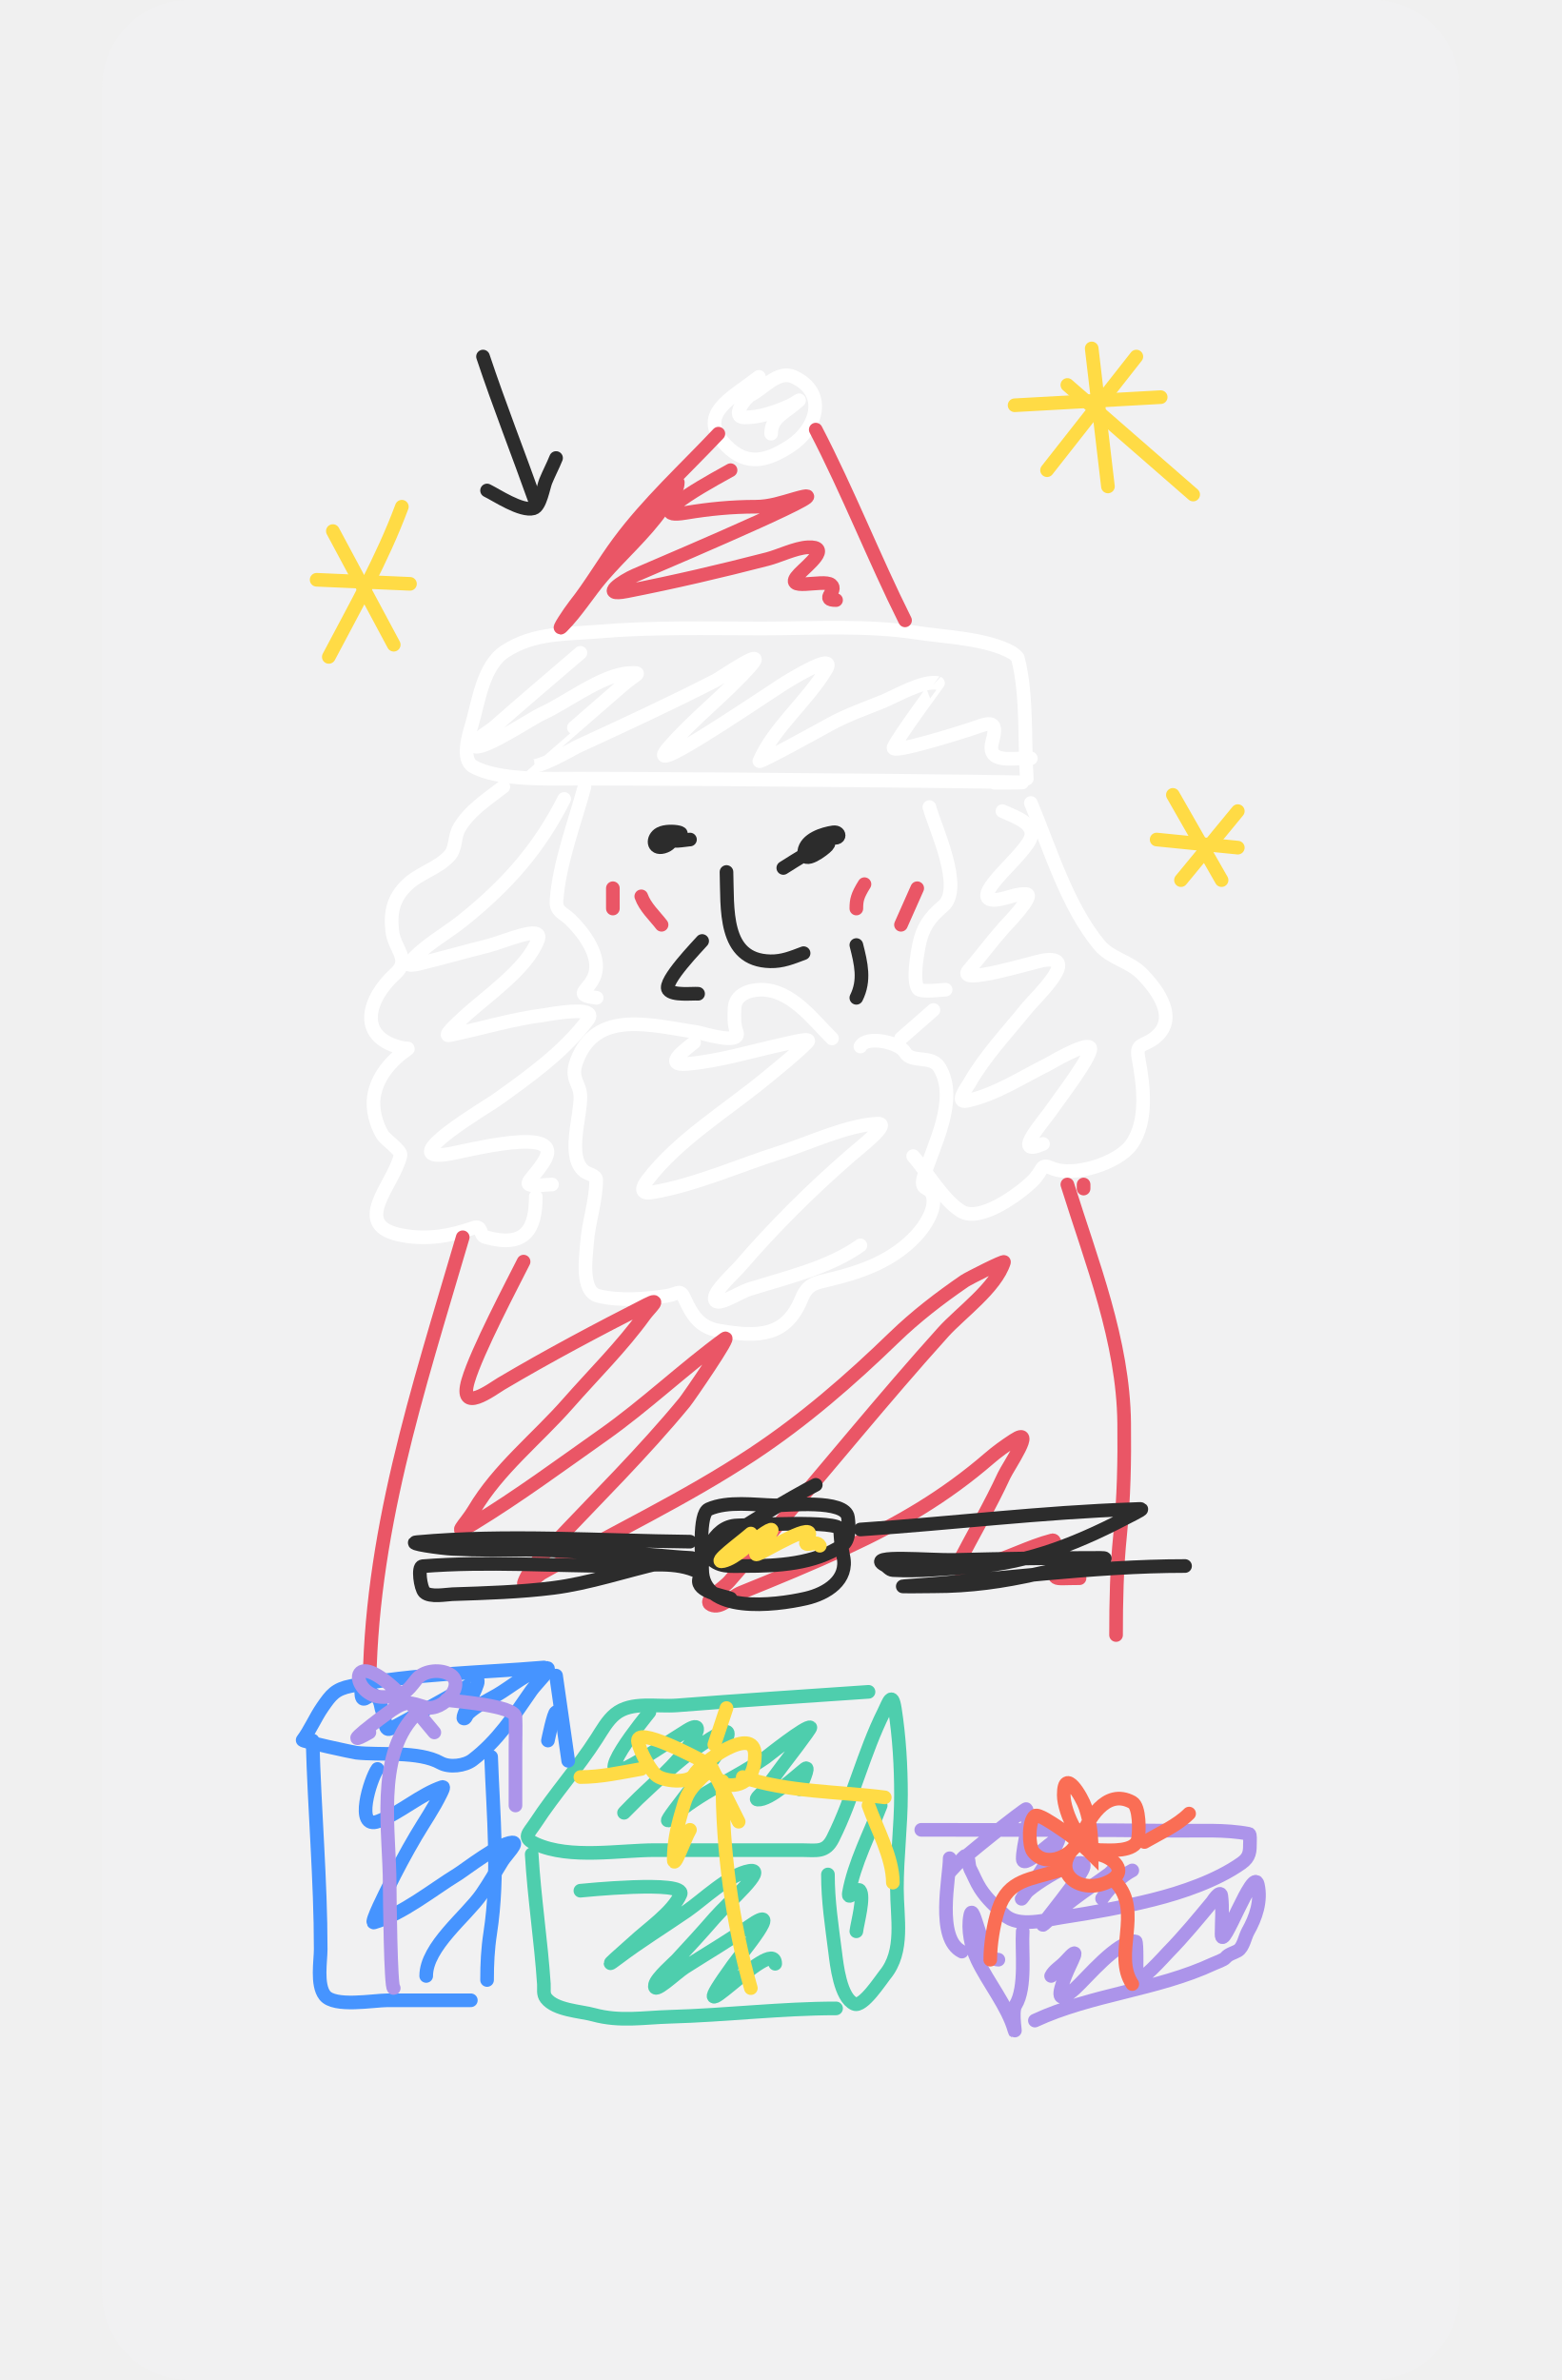
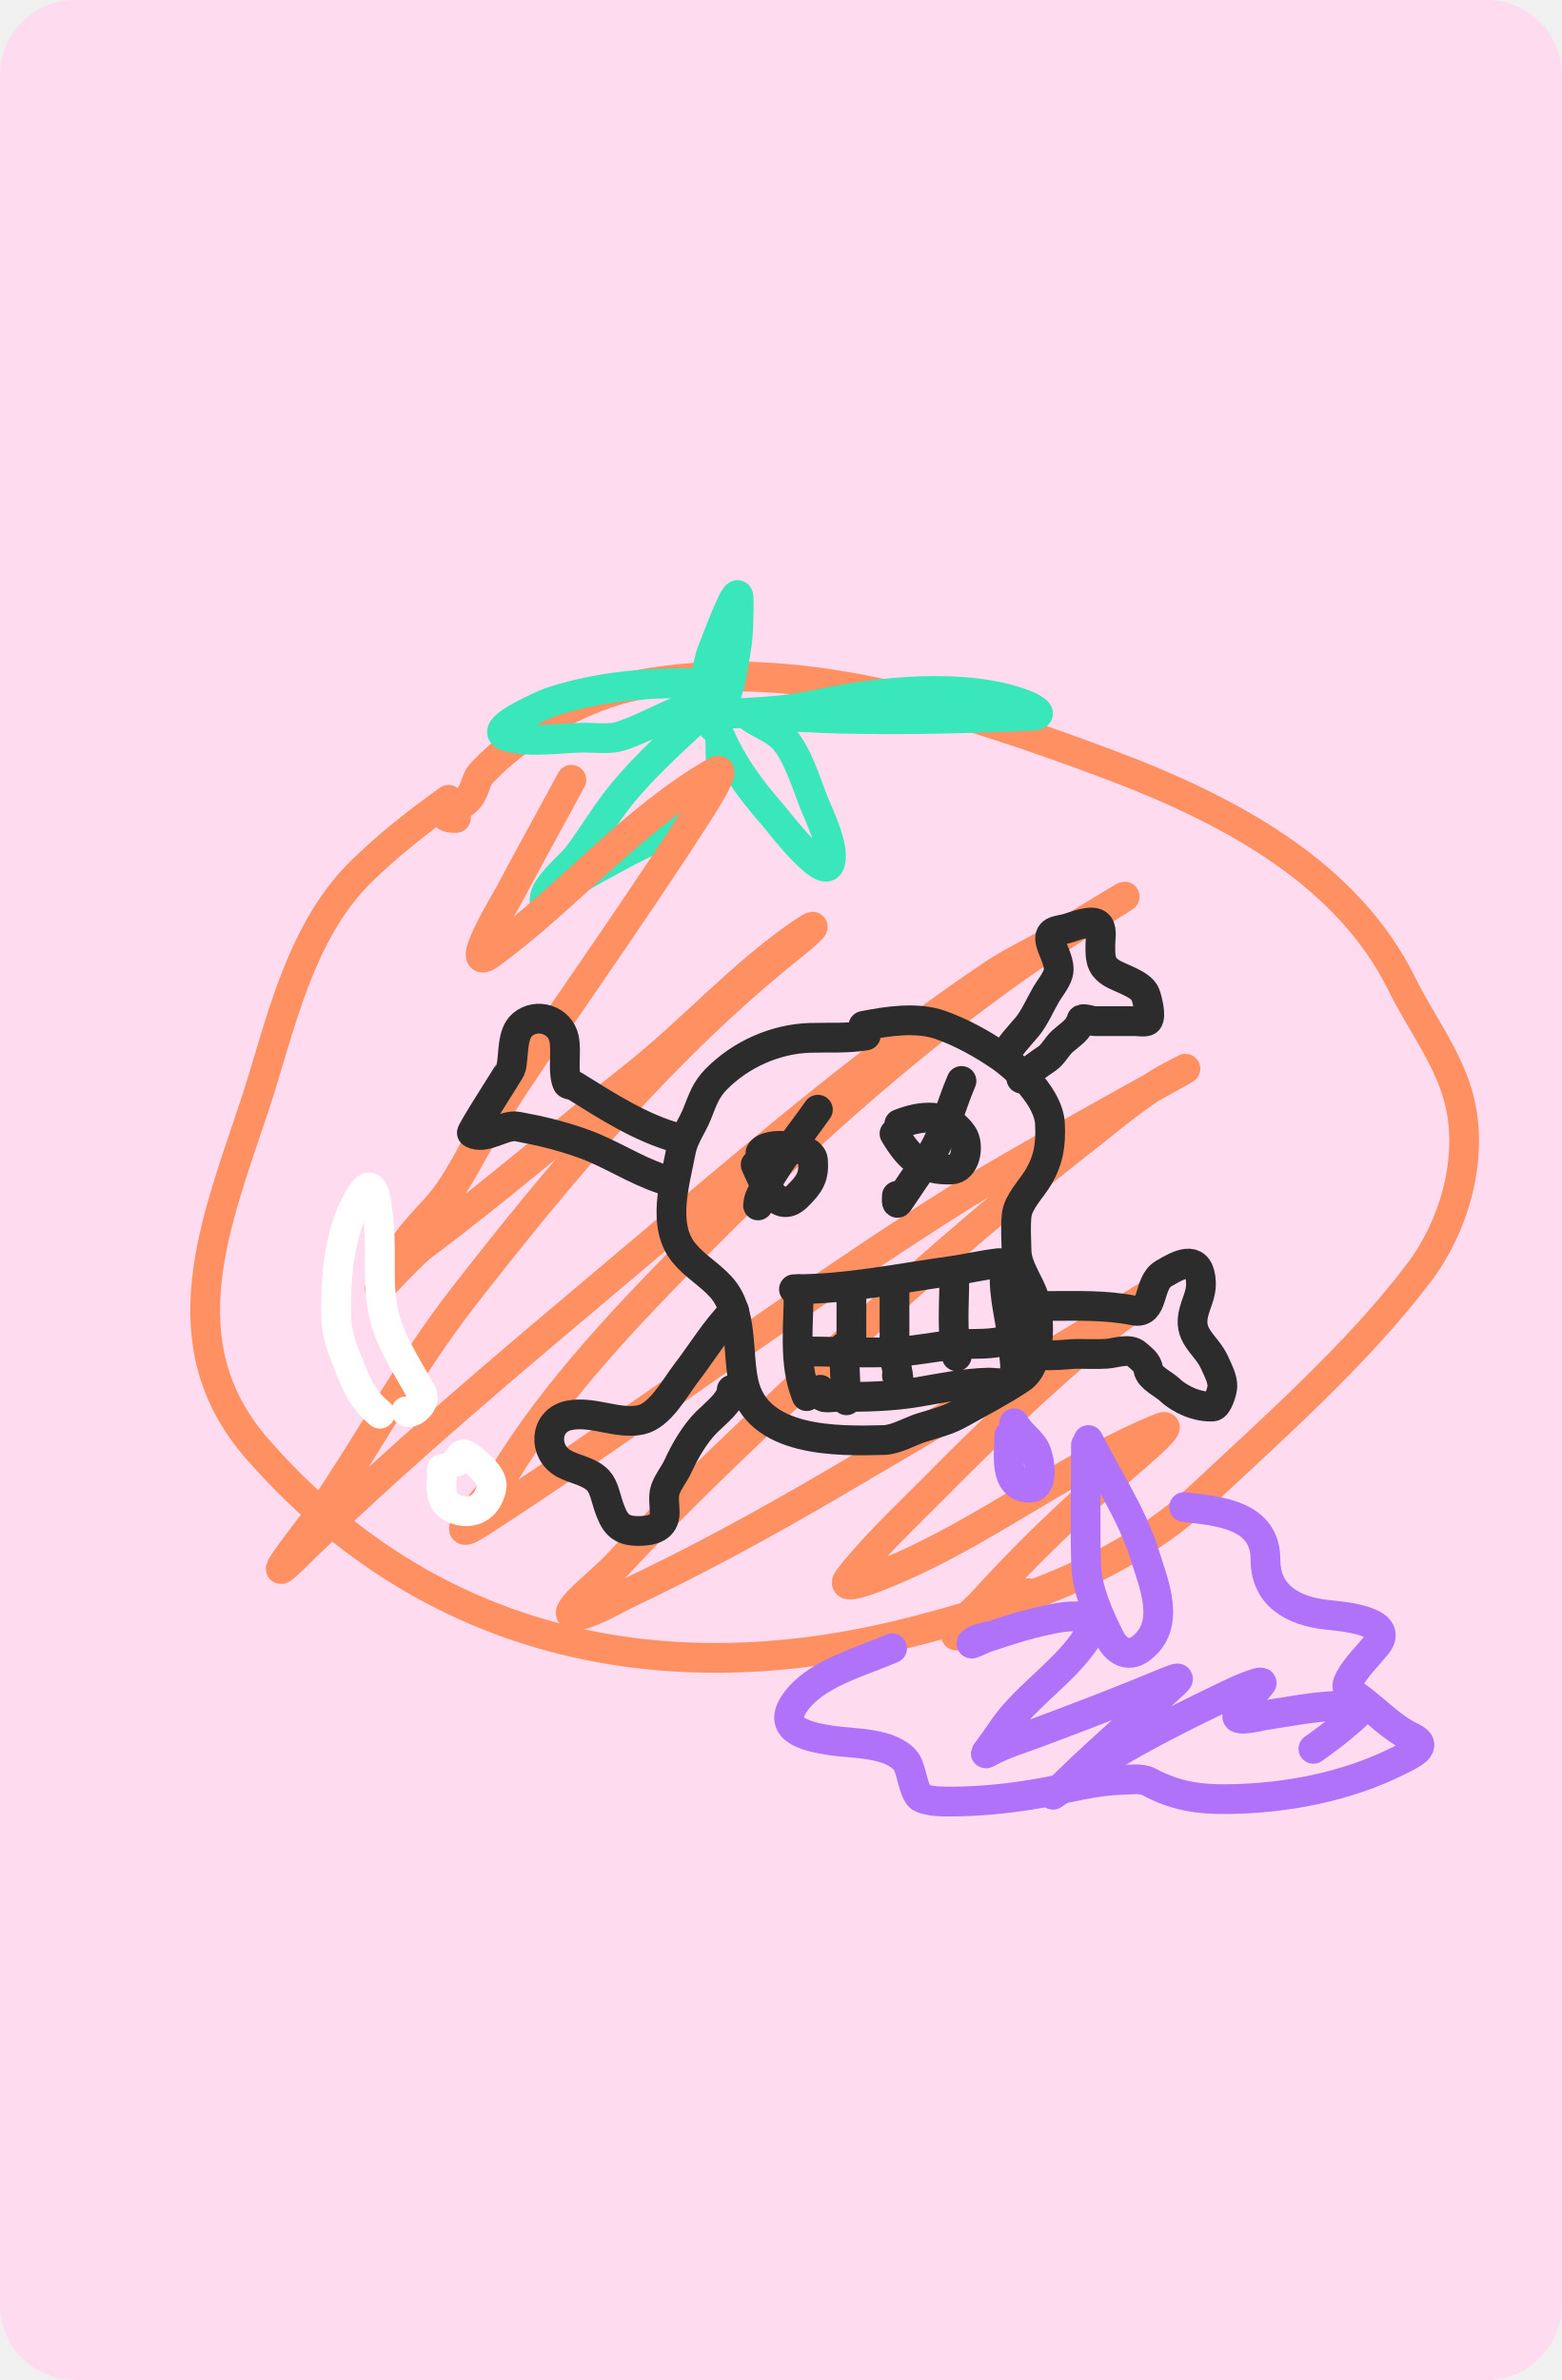
- <svg xmlns="http://www.w3.org/2000/svg" width="105" height="160" viewBox="0 0 243 426" fill="none">
-   <rect width="243" height="426" rx="15.6" fill="#F1F1F2" />
-   <path d="M165.532 139.372C165.071 132.66 165.658 124.352 163.918 117.74C163.872 117.566 163.118 116.948 162.949 116.852C158.422 114.265 150.94 114.033 145.918 113.26C136.793 111.856 127.353 112.493 118.151 112.493C108.316 112.493 98.49 112.224 88.689 113.058C82.791 113.56 77.427 113.217 72.223 116.529C68.167 119.11 67.414 125.567 66.169 129.767C65.612 131.648 64.289 135.98 66.412 137.193C70.896 139.755 80.304 139.372 85.138 139.372C110 139.372 184.582 140.099 159.72 140.099" stroke="white" stroke-width="2.443" stroke-linecap="round" />
-   <path d="M85.621 116.852C82.132 119.84 74.185 126.607 70.366 130.008C69.101 131.135 65.161 133.273 66.814 133.641C68.734 134.067 77.101 128.463 78.801 127.708C83.034 125.826 89.507 120.738 94.339 120.484C97.097 120.339 95.517 120.575 92.805 122.986C92.111 123.603 76.638 137.015 76.662 137.031C77.826 137.807 84.516 133.889 85.056 133.641C93.389 129.809 101.711 125.955 109.877 121.775C110.795 121.306 119.815 115.061 115.89 119.435C111.343 124.501 105.851 128.668 101.402 133.802C96.338 139.645 115.226 126.806 121.702 122.582C122.565 122.019 131.691 116.342 129.612 119.838C126.3 125.409 120.178 130.322 117.666 136.224C117.444 136.745 128.726 130.512 130.298 129.645C133.298 127.992 136.577 126.854 139.742 125.569C142.108 124.609 146.901 121.731 149.63 122.26C149.645 122.263 142.373 132.067 141.679 133.802C141.191 135.023 153.258 131.231 155.038 130.654C158.446 129.55 160.611 128.235 159.356 132.753C158.203 136.903 163.286 135.583 166.258 135.739" stroke="white" stroke-width="2.443" stroke-linecap="round" />
-   <path d="M117.586 67.453C112.435 71.423 106.249 74.277 111.814 79.843C115.465 83.493 119.073 82.53 123.236 79.803C128.056 76.645 129.877 70.231 123.801 67.453C121.021 66.182 118.446 69.525 116.133 70.682C115.116 71.19 112.502 74.718 115.003 74.718C117.74 74.718 120.431 73.775 122.913 72.7C124.158 72.16 125.933 70.716 123.72 72.538C121.91 74.028 119.765 74.966 119.765 77.623" stroke="white" stroke-width="2.443" stroke-linecap="round" />
-   <path d="M130.661 185.865C127.22 182.465 123.379 177.147 117.949 177.147C115.95 177.147 113.356 177.978 113.227 180.376C113.151 181.766 113.083 183.377 113.59 184.695C114.548 187.186 107.152 184.849 106.648 184.775C98.438 183.58 88.506 180.53 84.976 189.86C83.724 193.167 85.537 193.754 85.621 196.197C85.746 199.797 83.057 207.084 86.348 209.676C86.903 210.114 88.446 210.352 88.446 211.17C88.446 214.965 87.046 218.824 86.792 222.632C86.648 224.792 85.634 231.16 88.81 231.954C92.563 232.893 97.251 232.543 101.038 231.954C103.177 231.622 103.424 230.59 104.267 232.439C105.645 235.459 106.976 237.575 110.401 238.17C117.634 239.424 122.473 239.183 125.213 232.439C126.321 229.711 127.783 229.624 130.5 228.968C136.289 227.569 141.712 225.547 145.836 221.058C147.276 219.49 149.418 216.309 148.661 213.954C148.084 212.158 146.268 213.315 147.128 210.484C148.806 204.959 153.384 196.777 149.872 191.031C148.493 188.774 144.869 190.346 143.738 188.367C142.691 186.535 136.765 185.281 135.747 187.318" stroke="white" stroke-width="2.443" stroke-linecap="round" />
-   <path d="M105.962 186.591C104.9 187.532 99.969 190.863 104.832 190.425C110.693 189.899 116.533 188.077 122.267 186.834C123.572 186.551 127.207 185.607 126.263 186.551C123.997 188.816 121.417 190.85 118.958 192.887C112.022 198.632 103.059 204.034 97.568 211.291C96.619 212.544 96.272 213.774 98.375 213.43C106.118 212.163 114.012 208.59 121.46 206.246C126.548 204.645 133.322 201.392 138.814 201.12C141.331 200.996 135.832 205.238 133.931 206.892C126.775 213.117 120.22 219.649 114.034 226.829C113.341 227.633 109.772 230.88 109.675 232.277C109.528 234.406 113.854 231.382 115.89 230.744C122.51 228.667 130.115 226.936 135.747 222.914" stroke="white" stroke-width="2.443" stroke-linecap="round" />
-   <path d="M101.604 149.542C106.239 149.392 101.644 148.263 99.868 149.219C98.428 149.994 98.569 152.079 100.474 151.56C102.579 150.985 102.418 148.661 101.684 149.945C101.079 151.006 104.649 150.268 105.236 150.268" stroke="#2C2C2C" stroke-width="2.443" stroke-linecap="round" />
-   <path d="M129.935 149.542C132.281 150.813 132.304 148.777 130.903 148.977C129.084 149.237 125.973 150.204 125.697 152.408C125.377 154.973 129.281 151.973 129.773 151.399C131.633 149.229 123.205 154.543 121.944 155.354" stroke="#2C2C2C" stroke-width="2.443" stroke-linecap="round" />
-   <path d="M111.773 156.081C111.993 162.55 111.115 171.87 119.603 172.063C121.812 172.113 123.517 171.382 125.576 170.61" stroke="#2C2C2C" stroke-width="2.443" stroke-linecap="round" />
-   <path d="M71.819 140.825C69.026 142.99 65.721 145.095 63.909 148.251C63.007 149.821 63.418 151.805 62.173 153.174C60.075 155.482 56.769 156.249 54.546 158.421C52.152 160.759 51.568 163.204 51.922 166.533C52.295 170.037 55.382 171.671 52.447 174.322C47.67 178.637 45.468 185.456 53.335 187.479C54.543 187.79 55.048 187.523 54.586 187.842C51.714 189.83 49.18 192.764 48.653 196.318C48.319 198.576 49.039 201.195 50.187 203.138C50.674 203.963 53.593 205.93 53.416 206.771C52.303 212.053 44.059 219.392 53.819 221.138C58.269 221.934 62.351 221.229 66.532 219.766C68.098 219.218 67.49 221.106 68.59 221.421C75.776 223.474 77.631 220.008 77.631 214.197" stroke="white" stroke-width="2.443" stroke-linecap="round" />
-   <path d="M86.348 140.825C84.61 147.254 81.847 154.426 81.344 161.166C81.194 163.168 82.529 163.375 83.765 164.556C85.952 166.644 88.945 170.531 88.366 173.838C87.76 177.301 83.676 177.994 88.527 178.601" stroke="white" stroke-width="2.443" stroke-linecap="round" />
-   <path d="M148.096 144.457C149.032 147.979 154.34 159.03 150.518 162.214C148.165 164.175 146.841 166.078 146.24 169.156C145.928 170.755 145.05 175.5 146.079 176.986C146.556 177.675 150.431 177.147 151.002 177.147" stroke="white" stroke-width="2.443" stroke-linecap="round" />
-   <path d="M166.258 143.73C169.704 151.89 172.741 162.205 178.567 169.197C180.546 171.571 183.927 172.04 186.155 174.322C189.074 177.312 192.749 182.392 188.415 185.784C186.47 187.306 185.022 186.662 185.509 189.295C186.41 194.16 187.293 200.606 184.258 204.874C181.898 208.193 173.901 210.761 170.052 209.111C167.761 208.129 168.744 209.34 166.339 211.614C164.135 213.696 157.152 218.923 153.747 216.779C150.476 214.72 147.709 209.81 145.191 206.932" stroke="white" stroke-width="2.443" stroke-linecap="round" />
-   <path d="M148.823 180.78L143.011 185.865" stroke="white" stroke-width="2.443" stroke-linecap="round" />
-   <path d="M82.716 143.004C78.157 152.012 72.48 158.379 64.555 164.758C61.608 167.129 57.299 169.445 54.949 172.466C54.618 172.891 56.04 172.673 56.564 172.547C60.724 171.543 64.84 170.348 68.994 169.318C71.942 168.588 79.094 165.342 78.034 168.188C76.076 173.446 68.644 178.404 64.676 182.112C63.688 183.034 60.85 185.573 62.173 185.3C67.909 184.119 73.393 182.396 79.245 181.668C79.57 181.627 88.972 179.8 86.994 182.475C82.723 188.248 76.25 192.855 70.487 196.964C69.108 197.947 52.199 207.96 61.73 206.609C64.674 206.192 83.487 201.039 79.043 207.982C76.454 212.027 73.878 212.493 80.537 212.017" stroke="white" stroke-width="2.443" stroke-linecap="round" />
-   <path d="M161.173 145.183C163.593 146.329 168.052 147.617 165.693 150.995C163.907 153.55 161.426 155.628 159.518 158.098C158.284 159.694 157.511 161.447 160.446 161.004C162.063 160.76 163.797 159.911 165.451 160.035C167.143 160.162 161.686 165.754 161.495 165.968C159.271 168.464 157.298 171.148 155.119 173.676C152.671 176.515 166.856 172.156 168.437 171.9C175.47 170.763 167.015 178.637 165.612 180.376C162.022 184.825 158.04 188.981 155.199 193.977C154.838 194.613 152.639 197.493 154.796 197.044C159.893 195.982 164.803 192.731 169.406 190.465C169.604 190.368 175.937 186.585 176.832 187.479C177.72 188.367 170.995 197.109 170.415 198.012C168.886 200.391 162.436 207.324 168.437 204.752" stroke="white" stroke-width="2.443" stroke-linecap="round" />
-   <path d="M107.415 168.43C106.931 169.029 100.329 175.754 101.361 177.147C102.163 178.229 105.613 177.791 106.689 177.874" stroke="#2C2C2C" stroke-width="2.443" stroke-linecap="round" />
-   <path d="M135.02 169.156C135.873 172.511 136.581 175.478 135.02 178.6" stroke="#2C2C2C" stroke-width="2.443" stroke-linecap="round" />
-   <path d="M110.32 77.623C104.348 83.958 97.679 90.049 92.482 97.076C89.751 100.768 87.468 104.776 84.612 108.376C83.693 109.535 81.266 113.216 82.311 112.17C84.985 109.496 87.102 106.007 89.576 103.13C92.969 99.185 97.15 95.528 100.15 91.264C101.175 89.808 103.056 88.149 103.056 86.341" stroke="#EA5666" stroke-width="2.443" stroke-linecap="round" />
-   <path d="M127.755 76.897C133.56 88.07 138.239 100.044 143.737 111.04" stroke="#EA5666" stroke-width="2.443" stroke-linecap="round" />
-   <path d="M112.5 84.161C111.804 84.591 95.182 93.344 104.509 91.789C108.668 91.096 112.761 90.699 116.98 90.699C119.522 90.699 121.682 89.944 124.123 89.246C134.318 86.334 105.174 98.792 95.428 102.968C93.217 103.916 88.802 106.84 93.935 105.834C102.397 104.175 110.771 102.221 119.119 100.062C121.183 99.529 124.099 98.086 126.303 97.964C130.726 97.718 126.221 101.214 124.769 102.726C121.516 106.114 129.148 103.557 130.5 104.663C131.816 105.74 128.405 107.408 131.388 107.408" stroke="#EA5666" stroke-width="2.443" stroke-linecap="round" />
-   <path d="M91.433 158.986V162.618" stroke="#EA5666" stroke-width="2.443" stroke-linecap="round" />
-   <path d="M96.518 160.439C97.215 162.39 98.916 163.919 100.15 165.524" stroke="#EA5666" stroke-width="2.443" stroke-linecap="round" />
-   <path d="M136.473 158.26C135.199 160.297 135.02 161.117 135.02 162.618" stroke="#EA5666" stroke-width="2.443" stroke-linecap="round" />
-   <path d="M145.917 158.986L143.011 165.524" stroke="#EA5666" stroke-width="2.443" stroke-linecap="round" />
-   <path d="M64.554 221.461C56.436 249.105 47.846 274.88 47.846 303.55" stroke="#EA5666" stroke-width="2.443" stroke-linecap="round" />
-   <path d="M175.701 212.017V212.744" stroke="#EA5666" stroke-width="2.443" stroke-linecap="round" />
-   <path d="M172.796 212.018C177.131 225.916 182.802 239.963 182.966 254.717C183.041 261.432 182.921 268.054 182.24 274.735C181.63 280.714 181.513 286.658 181.513 292.654" stroke="#EA5666" stroke-width="2.443" stroke-linecap="round" />
-   <path d="M75.45 225.82C73.528 229.664 67.081 241.837 65.522 247.129C63.696 253.329 69.877 248.605 71.415 247.694C79.907 242.662 88.694 238.011 97.486 233.528C100.397 232.044 98.005 234.148 97.082 235.425C93.06 240.994 87.972 246.006 83.441 251.165C77.837 257.548 70.918 262.939 66.572 270.295C65.058 272.856 62.142 275.371 66.491 272.716C74.471 267.846 82.063 262.241 89.697 256.856C97.297 251.494 103.993 245.072 111.45 239.622C112.962 238.518 104.948 250.176 104.266 251.004C96.881 259.971 88.575 268.142 80.616 276.591C78.785 278.535 76.643 280.516 75.612 283.048C74.816 285.001 78.13 281.909 78.679 281.595C91.255 274.409 104.34 268.304 116.455 260.286C125.708 254.162 133.856 247.068 141.8 239.38C145.688 235.618 149.937 232.353 154.392 229.291C155.059 228.832 161.568 225.54 161.454 225.901C160.004 230.494 153.658 235.018 150.598 238.412C139.935 250.236 129.941 262.656 119.522 274.694C119.491 274.729 112.822 282.396 112.298 283.008C111.137 284.362 107.405 286.507 109.029 287.246C110.787 288.045 112.606 285.79 114.396 285.066C120.701 282.519 126.99 279.93 133.163 277.075C142.694 272.668 150.937 267.83 158.831 261.012C160.208 259.823 161.671 258.777 163.19 257.784C167.348 255.065 162.216 262.473 161.454 264.12C158.99 269.447 156.052 274.464 153.342 279.658C152.001 282.23 156.399 280.431 157.54 280.142C161.868 279.045 165.877 276.797 170.131 275.703C170.93 275.498 170.631 279.058 170.616 279.577C170.514 283.136 169.683 282.483 174.975 282.483" stroke="#EA5666" stroke-width="2.443" stroke-linecap="round" />
-   <path d="M137.199 302.824C128.755 303.402 112.124 304.506 102.975 305.245C99.237 305.547 94.738 304.445 91.836 306.819C90.462 307.944 89.509 309.667 88.567 311.138C85.2 316.399 81.035 321.023 77.63 326.232C76.296 328.272 75.11 328.914 77.67 330.066C83.787 332.818 92.64 331.156 99.02 331.156C107.737 331.156 116.455 331.156 125.172 331.156C127.919 331.156 129.506 331.69 130.823 329.057C134.473 321.757 136.353 313.637 139.944 306.456C140.807 304.729 141.402 302.566 141.921 305.891C142.704 310.899 143.011 316.168 143.011 321.227C143.011 326.853 142.284 332.385 142.284 338.017C142.284 343.268 143.64 349.258 140.105 353.514C139.432 354.324 136.197 359.365 134.657 358.68C132.129 357.557 131.508 351.621 131.226 349.398C130.62 344.618 129.935 340.311 129.935 335.514" stroke="#4ECEAD" stroke-width="2.443" stroke-linecap="round" />
-   <path d="M76.904 331.882C77.352 339.655 78.566 347.363 79.083 355.129C79.142 356.015 78.897 356.913 79.487 357.671C81.155 359.816 85.6 359.977 87.962 360.617C92.737 361.912 96.852 361.116 101.724 360.981C111.687 360.704 121.638 359.487 131.388 359.487" stroke="#4ECEAD" stroke-width="2.443" stroke-linecap="round" />
-   <path d="M97.971 306.456C97.768 306.741 86.168 320.751 94.984 315.819C98.335 313.945 101.476 311.684 104.751 309.684C107.194 308.194 106.728 309.818 105.639 311.541C102.838 315.972 98.373 319.402 94.742 323.124C91.372 326.578 95.532 322.35 95.912 321.994C99.413 318.722 102.912 315.339 106.85 312.59C109.048 311.056 114.577 307.205 110.643 313.155C107.918 317.278 98.431 328.587 102.087 325.263C106.752 321.023 113.613 318.164 118.796 314.568C118.854 314.528 126.136 308.712 126.787 309.2C126.967 309.335 121.934 315.856 121.782 316.061C119.167 319.597 120.762 317.448 118.392 320.581C118.019 321.075 116.725 322.067 117.343 322.115C119.559 322.285 124.157 317.901 125.859 316.586C126.813 315.848 125.141 319.53 124.85 320.258" stroke="#4ECEAD" stroke-width="2.443" stroke-linecap="round" />
-   <path d="M85.621 338.42C85.671 338.417 104.655 336.466 103.54 339.066C102.2 342.194 97.582 345.34 95.146 347.622C94.186 348.521 88.416 353.463 92.401 350.447C96.335 347.47 100.608 344.85 104.67 342.052C107.533 340.081 112.273 335.471 115.89 334.869C119.324 334.296 111.958 340.634 109.675 343.263C107.262 346.041 105.37 348.094 102.895 350.77C102.319 351.392 99.257 354.001 98.98 355.25C98.527 357.286 102.629 353.223 104.388 352.102C108.201 349.67 112.102 347.392 115.809 344.797C122.55 340.079 114.284 349.875 112.944 351.738C101.944 367.031 120.491 345.903 120.491 351.496" stroke="#4ECEAD" stroke-width="2.443" stroke-linecap="round" />
-   <path d="M139.379 323.165C137.502 328.029 134.604 333.593 133.688 338.824C133.408 340.427 135.209 337.854 135.625 338.339C136.551 339.419 135.175 344.293 135.02 345.685" stroke="#4ECEAD" stroke-width="2.443" stroke-linecap="round" />
-   <path d="M163.352 72.538L189.504 71.085" stroke="#FFDB45" stroke-width="2.443" stroke-linecap="round" />
-   <path d="M177.154 62.368L180.06 87.067" stroke="#FFDB45" stroke-width="2.443" stroke-linecap="round" />
-   <path d="M185.145 63.821L169.163 84.161" stroke="#FFDB45" stroke-width="2.443" stroke-linecap="round" />
-   <path d="M172.796 68.906L195.316 88.52" stroke="#FFDB45" stroke-width="2.443" stroke-linecap="round" />
-   <path d="M38.402 103.775L55.11 104.502" stroke="#FFDB45" stroke-width="2.443" stroke-linecap="round" />
-   <path d="M53.657 90.699C50.101 100.227 45.295 108.606 40.581 117.578" stroke="#FFDB45" stroke-width="2.443" stroke-linecap="round" />
-   <path d="M41.307 95.058L52.204 115.399" stroke="#FFDB45" stroke-width="2.443" stroke-linecap="round" />
-   <path d="M188.778 150.268L203.307 151.721" stroke="#FFDB45" stroke-width="2.443" stroke-linecap="round" />
-   <path d="M203.307 145.183L193.136 157.533" stroke="#FFDB45" stroke-width="2.443" stroke-linecap="round" />
-   <path d="M191.684 142.278L200.401 157.533" stroke="#FFDB45" stroke-width="2.443" stroke-linecap="round" />
-   <path d="M107.415 315.173C107.092 315.018 95.148 308.555 95.953 311.864C96.37 313.578 97.827 316.402 99.101 317.676C100.273 318.848 105.028 319.31 105.962 317.676C107.207 315.496 116.859 308.553 116.859 314.124C116.859 316.811 115.915 319.532 112.5 319.532C109.379 319.532 109.964 315.53 107.253 318.241C104.58 320.914 104.538 321.621 103.621 324.779C102.855 327.417 102.33 330.05 102.33 332.81C102.33 334.821 104.222 329.26 105.235 327.523" stroke="#FFDB45" stroke-width="2.443" stroke-linecap="round" />
-   <path d="M108.868 315.9C110.523 319.244 112.333 322.831 113.953 326.07" stroke="#FFDB45" stroke-width="2.443" stroke-linecap="round" />
-   <path d="M111.774 305.729L109.595 312.268" stroke="#FFDB45" stroke-width="2.443" stroke-linecap="round" />
-   <path d="M111.047 318.806C111.047 331.061 112.764 344.068 116.132 355.855" stroke="#FFDB45" stroke-width="2.443" stroke-linecap="round" />
-   <path d="M114.68 318.08C122.528 320.771 131.993 320.669 140.106 321.712" stroke="#FFDB45" stroke-width="2.443" stroke-linecap="round" />
-   <path d="M137.2 323.165C138.634 327.216 141.558 332.453 141.558 336.967" stroke="#FFDB45" stroke-width="2.443" stroke-linecap="round" />
-   <path d="M96.518 316.627C92.922 317.259 89.29 318.08 85.622 318.08" stroke="#FFDB45" stroke-width="2.443" stroke-linecap="round" />
-   <path d="M79.084 298.465C67.778 299.412 55.764 299.556 44.577 301.774C41.709 302.343 40.976 303.369 39.451 305.568C38.166 307.422 37.229 309.688 35.9 311.46C35.744 311.668 44.984 313.663 45.505 313.72C49.781 314.193 56.667 313.374 60.559 315.537C62.176 316.435 64.932 316.079 66.33 315.012C70.772 311.622 73.689 307.174 76.823 302.622C77.736 301.297 80.998 298.31 79.406 298.546C76.692 298.948 73.017 302.058 70.689 303.389C68.974 304.369 66.987 305.325 65.523 306.698C65.231 306.972 65.074 307.765 64.716 307.586C64.226 307.341 67.386 301.779 67.258 300.886C67.221 300.621 53.383 308.679 51.559 309.442C50.385 309.933 50.793 307.547 50.389 306.819C49.632 305.456 50.188 304.407 48.734 303.389C47.976 302.858 46.696 305.087 46.434 303.51C46.236 302.325 46.838 301.045 47.12 299.918" stroke="#4694FF" stroke-width="2.443" stroke-linecap="round" />
-   <path d="M37.676 311.542C38.007 323.956 39.129 336.486 39.129 348.873C39.129 351 38.374 355.221 39.855 357.147C41.553 359.354 48.564 358.035 51.115 358.035C56.079 358.035 61.043 358.035 66.007 358.035" stroke="#4694FF" stroke-width="2.443" stroke-linecap="round" />
-   <path d="M69.639 314.447C70.011 324.994 71.086 335.553 69.478 346.008C69.037 348.873 68.913 351.518 68.913 354.402" stroke="#4694FF" stroke-width="2.443" stroke-linecap="round" />
-   <path d="M49.298 316.626C48.036 318.347 45.112 327.653 49.46 325.99C53.396 324.484 57.024 321.154 60.922 319.855C61.302 319.728 60.814 320.664 60.639 321.026C59.363 323.669 57.646 326.13 56.159 328.653C54.377 331.678 52.745 334.747 51.195 337.895C50.986 338.321 47.929 344.322 48.653 344.111C53.794 342.606 59.125 338.251 63.585 335.514C65.026 334.63 70.997 329.936 73.433 329.783C74.682 329.705 72.325 332.034 71.657 333.093C70.413 335.066 69.271 337.105 67.944 339.025C65.242 342.936 58.016 348.403 58.016 353.676" stroke="#4694FF" stroke-width="2.443" stroke-linecap="round" />
-   <path d="M81.263 299.918L83.442 315.173" stroke="#4694FF" stroke-width="2.443" stroke-linecap="round" />
-   <path d="M81.263 306.456C80.846 306.456 79.83 311.468 79.81 311.541" stroke="#4694FF" stroke-width="2.443" stroke-linecap="round" />
-   <path d="M146.643 327.523C157.763 327.541 179.901 327.535 192.006 327.685C196.449 327.74 200.962 327.407 205.325 328.25C205.572 328.298 205.486 329.527 205.486 329.703C205.486 331.365 205.493 332.41 203.952 333.497C199.519 336.622 193.356 338.729 188.132 340.035C182.796 341.369 177.344 342.363 171.908 343.183C169.092 343.607 164.041 345.08 161.576 342.779C159.944 341.255 158.455 339.97 157.217 338.057C156.499 336.947 156.012 335.676 155.401 334.505C155.019 333.772 155.284 332.043 154.473 332.205C154.27 332.246 150.518 336.502 152.374 334.304C153.515 332.953 165.358 323.557 165.45 323.81C166.333 326.237 164.805 330.15 164.805 332.73C164.805 335.094 172.019 327.346 171.141 329.541C169.722 333.09 162.887 342.407 165.006 339.227C166.332 337.239 177.669 330.639 175.459 334.788C173.687 338.115 166.252 346.648 169.002 344.07C171.072 342.129 173.231 340.407 175.54 338.743C177.075 337.637 178.696 336.562 180.222 335.434C180.642 335.123 181.513 334.023 181.513 334.546C181.513 336.448 178.001 341.27 179.092 339.712C180.338 337.931 182.532 335.731 184.419 334.788" stroke="#AC94EA" stroke-width="2.443" stroke-linecap="round" />
-   <path d="M151.728 332.609C151.728 336.068 149.23 346.978 153.908 349.317" stroke="#AC94EA" stroke-width="2.443" stroke-linecap="round" />
-   <path d="M164.804 345.685C164.572 349.199 165.482 355.722 163.513 358.922C162.736 360.184 163.718 364.786 163.311 363.362C162.095 359.107 158.582 354.844 156.652 350.77C155.585 348.517 154.895 345.386 155.401 342.86C156.014 339.793 157.318 350.77 160.446 350.77" stroke="#AC94EA" stroke-width="2.443" stroke-linecap="round" />
-   <path d="M166.984 361.666C177.118 356.953 188.836 356.215 198.948 351.496C199.443 351.265 200.808 350.806 201.127 350.406C201.649 349.754 202.609 349.565 203.307 349.155C204.297 348.573 204.587 346.678 205.123 345.725C206.533 343.217 207.556 340.289 206.898 337.33C206.103 333.75 200.401 349.877 200.401 346.209C200.401 343.962 200.639 341.579 200.36 339.348C200.203 338.092 198.727 340.412 198.706 340.438C196.136 343.529 193.612 346.603 190.795 349.478C190.381 349.901 185.331 355.57 185.186 354.119C185.132 353.586 185.324 347.46 184.984 347.46C181.657 347.46 176.358 353.949 174.168 355.936C170.768 359.019 171.2 356.848 172.392 353.756C173.381 351.191 175.667 347.517 172.432 351.093C171.587 352.027 170.404 352.646 169.89 353.675" stroke="#AC94EA" stroke-width="2.443" stroke-linecap="round" />
-   <path d="M52.931 302.824C43.632 293.897 44.478 303.863 50.388 303.752C53.878 303.686 54.435 302.942 56.24 300.644C57.491 299.052 60.169 298.735 61.971 299.555C65.48 301.149 61.094 306.528 57.855 305.568C55.17 304.773 54.542 304.271 51.801 306.133C50.31 307.145 41.658 313.624 47.846 310.088" stroke="#AC94EA" stroke-width="2.443" stroke-linecap="round" />
-   <path d="M55.836 305.729L59.469 310.088" stroke="#AC94EA" stroke-width="2.443" stroke-linecap="round" />
-   <path d="M55.837 307.183C48.993 314.597 51.478 327.862 51.478 337.33C51.478 339.208 51.66 356.127 52.204 355.855" stroke="#AC94EA" stroke-width="2.443" stroke-linecap="round" />
-   <path d="M61.648 304.277C62.873 304.505 73.917 305.252 73.998 307.344C74.071 309.247 73.998 311.172 73.998 313.075C73.998 316.438 73.998 319.802 73.998 323.165" stroke="#AC94EA" stroke-width="2.443" stroke-linecap="round" />
-   <path d="M177.155 331.882C175.175 329.903 173.129 328.308 170.778 326.797C170.216 326.436 167.553 324.595 166.984 325.021C165.806 325.905 165.816 330.351 166.661 331.438C169.091 334.562 173.872 332.031 175.056 329.219C176.477 325.844 179.609 319.954 184.419 322.6C185.789 323.353 185.695 327.949 185.428 329.178C184.917 331.527 180.429 331.185 178.688 331.156C175.236 331.098 172.15 324.363 172.15 321.308C172.15 316.044 175.435 321.718 176.025 323.488C176.971 326.327 177.155 328.922 177.155 331.882Z" stroke="#FA6E55" stroke-width="2.443" stroke-linecap="round" />
-   <path d="M174.249 330.429C169.475 335.203 175.292 339.466 180.464 336.644C184.205 334.604 179.948 331.882 177.881 331.882" stroke="#FA6E55" stroke-width="2.443" stroke-linecap="round" />
-   <path d="M171.343 334.788C166.19 336.471 162.25 336.32 160.447 341.73C159.575 344.343 158.994 348.079 158.994 350.77" stroke="#FA6E55" stroke-width="2.443" stroke-linecap="round" />
-   <path d="M181.513 336.967C186.303 342.157 180.908 349.862 184.419 355.128" stroke="#FA6E55" stroke-width="2.443" stroke-linecap="round" />
-   <path d="M186.599 329.703C189.4 328.074 192.433 326.774 194.59 324.618" stroke="#FA6E55" stroke-width="2.443" stroke-linecap="round" />
-   <path d="M127.755 265.775C125.274 266.942 107.468 277.103 108.545 278.488C110.247 280.676 112.532 280.304 115.123 280.304C120.958 280.304 127.486 279.959 132.477 276.631C133.893 275.688 133.711 273.102 133.527 271.627C133.105 268.254 122.544 269.497 120.41 269.447C116.86 269.364 111.991 268.62 108.585 270.133C106.712 270.966 107.415 279.116 107.415 280.869C107.415 288.928 120.34 287.411 125.98 286.115C129.729 285.254 133.63 282.805 132.679 278.528C132.314 276.885 132.212 275.422 132.114 273.766C132.013 272.044 115.735 272.992 113.711 273.039C109.214 273.145 107.581 278.828 106.85 282.725C106.44 284.911 110.981 285.546 112.5 286.115" stroke="#2C2C2C" stroke-width="2.443" stroke-linecap="round" />
-   <path d="M105.235 275.945C89.215 275.78 72.433 274.568 56.401 276.026C54.247 276.222 60.617 277.128 62.778 277.236C67.186 277.458 71.605 277.398 76.016 277.398C82.059 277.398 88.101 278.124 94.177 278.124C97.924 278.124 101.578 278.673 105.316 278.851C107.088 278.935 101.8 279.348 100.069 279.739C93.701 281.179 87.254 283.398 80.778 284.219C74.843 284.971 68.676 285.149 62.697 285.349C61.671 285.383 58.666 285.958 57.693 284.985C56.985 284.277 56.478 280.412 57.33 280.344C68.953 279.414 80.936 280.304 92.603 280.304C96.857 280.304 101.92 279.413 105.962 281.03" stroke="#2C2C2C" stroke-width="2.443" stroke-linecap="round" />
-   <path d="M135.747 273.766C151.946 272.681 168.355 270.674 184.581 270.133C186.299 270.076 186.688 269.91 184.742 270.94C175.349 275.913 166.226 279.773 155.684 280.465C151.005 280.772 146.26 281.291 141.558 281.03C140.949 280.996 140.63 280.42 140.106 280.142C136.41 278.186 148.436 279.322 152.617 279.214C161.321 278.988 170.022 278.851 178.729 278.851C182.572 278.851 171.297 280.822 167.549 281.676C161.209 283.121 155.368 283.936 148.904 283.936C147.811 283.936 141.616 284.042 143.738 283.896C160.38 282.748 177.177 280.304 193.863 280.304" stroke="#2C2C2C" stroke-width="2.443" stroke-linecap="round" />
-   <path d="M116.132 274.492C114.397 276.034 108.95 279.954 111.208 279.416C113.437 278.886 115.929 276.275 117.746 274.977C123.468 270.89 115.686 278.707 117.262 278.205C118.579 277.786 128.458 271.643 126.302 275.38C125.07 277.516 127.839 275.387 128.482 276.672" stroke="#FFDB45" stroke-width="2.443" stroke-linecap="round" />
-   <path d="M68.912 87.794C70.551 88.579 75.026 91.61 77.226 90.982C78.439 90.635 78.989 87.162 79.405 86.139C79.979 84.731 80.696 83.396 81.262 81.982" stroke="#2C2C2C" stroke-width="2.443" stroke-linecap="round" />
-   <path d="M77.631 89.973C74.538 81.268 71.103 72.568 68.187 63.821" stroke="#2C2C2C" stroke-width="2.443" stroke-linecap="round" />
+ <svg xmlns="http://www.w3.org/2000/svg" width="105" height="160" viewBox="0 0 105 160" fill="none">
+   <rect width="105" height="160" rx="5.039" fill="#FFDBF0" />
+   <path d="M30.161 53.769C28.056 55.277 26.068 56.838 24.274 58.601C20.048 62.756 18.8 69.237 17.15 74.227C14.551 82.091 11.051 90.24 17.288 97.394C28.031 109.717 43.326 114.241 61.078 109.768C68.178 107.979 75.601 105.365 80.607 100.691C85.648 95.985 91.376 90.897 95.406 85.562C97.806 82.384 98.979 78.052 98.211 74.362C97.591 71.383 95.617 68.91 94.25 66.143C90.618 58.787 82.888 54.491 74.336 51.308C64.819 47.766 53.59 44.011 42.924 46.047C39.017 46.792 34.912 49.306 32.416 51.94C31.875 52.511 32.003 53.273 31.316 53.859C30.635 54.441 29.194 54.988 30.656 54.988" stroke="#FF9061" stroke-width="2" stroke-linecap="round" />
+   <path d="M46.71 45.915C43.288 45.915 40.244 46.134 36.963 47.221C36.836 47.263 32.637 49.018 34.033 49.48C35.564 49.987 37.769 49.589 39.345 49.589C40.073 49.589 41.024 49.722 41.754 49.48C43.884 48.775 46.087 47.282 48.325 47.004C48.4 46.994 47.774 47.45 47.641 47.575C45.618 49.468 43.473 51.32 41.727 53.481C40.682 54.775 39.851 56.219 38.852 57.536C38.332 58.223 36.607 59.549 36.607 60.503C36.607 60.881 37.21 60.041 37.538 59.85C39.134 58.918 40.747 58.014 42.384 57.156C43.93 56.345 45.023 56.076 46.053 54.706C46.58 54.004 48.335 52.733 48.435 51.794C48.494 51.235 48.435 50.64 48.435 50.079C48.435 49.29 48.381 49.468 48.681 50.079C49.578 51.91 50.737 53.384 52.076 54.924C52.255 55.129 55.301 59.111 55.772 58.108C56.223 57.148 55.081 54.836 54.732 53.971C54.21 52.679 53.626 50.633 52.624 49.589C52.066 49.009 51.072 48.659 50.406 48.174C50.299 48.096 51.446 48.12 51.446 48.12C53.072 48.136 54.694 48.27 56.32 48.31C60.684 48.417 65.022 48.308 69.379 48.12C70.389 48.076 69.305 47.526 68.942 47.385C64.913 45.818 58.93 46.499 54.841 47.385C52.486 47.895 49.957 47.901 47.559 48.065C46.643 48.128 46.675 48.052 47.011 47.385C47.54 46.333 47.428 44.905 47.887 43.765C48.374 42.556 49.667 38.979 49.667 40.281C49.667 41.448 49.669 42.583 49.475 43.738C49.307 44.737 49.173 45.81 48.818 46.759C48.632 47.257 48.171 49.309 47.942 48.854" stroke="#39E7BA" stroke-width="2" stroke-linecap="round" />
+   <path d="M38.419 52.422C37.024 55.012 35.587 57.586 34.214 60.185C34.127 60.351 30.935 65.631 33.014 64.105C38.162 60.325 42.507 55.094 48.094 51.885C49.01 51.358 47.483 53.786 46.936 54.639C45.092 57.512 43.205 60.296 41.279 63.131C38.328 67.476 35.253 71.764 32.504 76.215C31.59 77.695 30.843 79.343 29.738 80.724C28.917 81.749 27.248 83.251 26.838 84.445C26.571 85.223 26.011 85.891 25.535 86.584C25.378 86.811 27.631 84.323 28.427 83.731C33.312 80.098 37.859 76.134 42.619 72.371C46.428 69.36 49.733 65.624 53.731 62.849C55.571 61.573 54.229 62.807 53.287 63.557C44.77 70.328 37.596 78.912 31.102 87.261C27.511 91.878 24.867 96.931 21.583 101.701C21.176 102.293 17.247 107.205 19.642 104.858C26.714 97.929 34.373 91.527 41.992 85.111C49.995 78.372 57.937 71.46 66.705 65.549C68.264 64.499 70.065 63.744 71.647 62.692C72.913 61.849 78.239 58.681 74.03 61.284C64.042 67.459 55.382 75.106 47.279 83.255C42.368 88.193 37.304 93.47 33.775 99.314C33.252 100.182 29.346 104.254 32.263 102.37C43.222 95.288 53.548 87.39 64.617 80.441C69.199 77.565 83.538 69.813 78.733 72.35C76.655 73.447 74.734 75.139 72.935 76.542C66.471 81.585 60.382 86.967 54.429 92.513C49.953 96.683 45.512 100.899 41.358 105.34C40.399 106.365 37.306 108.708 38.75 108.607C39.664 108.543 41.475 107.466 42.135 107.154C46.875 104.913 51.438 102.42 55.942 99.785C63.052 95.627 70.159 91.396 77.17 87.093C78.251 86.43 75.173 88.629 74.209 89.433C70.216 92.762 66.48 96.309 62.859 99.974C60.934 101.922 58.738 103.96 57.07 106.114C55.993 107.505 61.431 104.946 61.476 104.924C67.152 102.255 72.228 98.346 78.054 95.984C79.676 95.326 73.547 100.291 73.274 100.537C70.728 102.826 68.308 105.228 66.034 107.743C65.668 108.148 64.291 109.293 64.254 109.899C64.223 110.415 68.907 107.278 69.132 107.105" stroke="#FF9061" stroke-width="2" stroke-linecap="round" />
+   <path d="M50.808 78.302C51.195 79.16 52.206 81.801 53.598 80.43C54.436 79.605 54.756 79.118 54.662 77.989C54.581 77.017 51.548 76.661 51.13 77.498" stroke="#2C2C2C" stroke-width="2" stroke-linecap="round" />
+   <path d="M54.993 74.601C53.659 76.494 52.049 78.389 51.077 80.51C51.002 80.674 50.969 81.038 50.969 81.038" stroke="#2C2C2C" stroke-width="2" stroke-linecap="round" />
+   <path d="M60.143 76.21C61.122 77.862 62.027 78.688 63.951 78.624C64.926 78.592 65.211 76.995 64.711 76.273C63.681 74.784 61.922 74.984 60.464 75.566" stroke="#2C2C2C" stroke-width="2" stroke-linecap="round" />
+   <path d="M64.648 72.669C63.831 74.552 63.507 76.404 62.27 78.105C61.63 78.986 61.041 79.889 60.428 80.788C60.235 81.072 60.303 80.505 60.303 80.394" stroke="#2C2C2C" stroke-width="2" stroke-linecap="round" />
+   <path d="M53.705 86.671C53.714 88.752 53.385 91.235 54.027 93.269C54.095 93.483 54.356 94.264 54.188 93.591" stroke="#2C2C2C" stroke-width="2" stroke-linecap="round" />
+   <path d="M53.383 86.671C56.951 86.671 60.366 85.947 63.898 85.455C64.981 85.304 66.049 85.046 67.134 84.918C67.706 84.851 67.538 85.662 67.546 86.045C67.579 87.718 68.101 89.322 68.18 90.98C68.199 91.373 68.406 92.551 68.1 92.858C67.825 93.133 66.815 92.941 66.49 92.947C64.903 92.98 63.339 93.306 61.779 93.573C59.912 93.893 58.168 93.913 56.271 93.913C55.61 93.913 55.154 94.137 55.154 93.43" stroke="#2C2C2C" stroke-width="2" stroke-linecap="round" />
+   <path d="M54.349 90.855C56.683 90.855 59.13 91.057 61.457 90.766C62.449 90.642 63.437 90.458 64.434 90.381C65.372 90.309 66.293 90.398 67.224 90.211" stroke="#2C2C2C" stroke-width="2" stroke-linecap="round" />
+   <path d="M57.246 86.671V90.211" stroke="#2C2C2C" stroke-width="2" stroke-linecap="round" />
+   <path d="M56.763 90.533C56.763 91.661 56.924 95.041 56.924 93.913" stroke="#2C2C2C" stroke-width="2" stroke-linecap="round" />
+   <path d="M60.143 86.51C60.143 87.768 60.143 89.026 60.143 90.283C60.143 90.761 60.123 91.228 60.232 91.696C60.294 91.962 60.324 92.063 60.366 92.34C60.47 93.022 60.347 92.422 60.304 92.465" stroke="#2C2C2C" stroke-width="2" stroke-linecap="round" />
+   <path d="M64.166 85.866C64.166 87.612 63.986 89.472 64.327 91.177" stroke="#2C2C2C" stroke-width="2" stroke-linecap="round" />
+   <path d="M58.211 69.612C56.953 69.826 55.706 69.731 54.438 69.773C52.1 69.85 49.792 70.896 48.162 72.545C47.444 73.271 47.235 73.968 46.874 74.869C46.525 75.742 45.956 76.457 45.784 77.373C45.381 79.505 44.476 82.363 45.98 84.221C46.696 85.105 47.719 85.68 48.475 86.519C49.991 88.203 49.546 90.906 50.004 92.965C50.895 96.978 56.269 96.893 59.427 96.81C60.25 96.788 61.2 96.21 61.984 95.969C62.859 95.701 63.724 95.487 64.524 95.04C65.905 94.267 67.303 93.55 68.636 92.661C70.002 91.751 69.946 88.739 69.566 87.368C69.263 86.273 68.372 85.243 68.35 84.096C68.335 83.307 68.272 82.467 68.359 81.682C68.458 80.796 69.361 79.904 69.799 79.17C70.521 77.959 70.666 76.903 70.594 75.513C70.509 73.852 68.534 71.882 67.224 70.989C65.995 70.151 64.614 69.388 63.209 68.897C61.634 68.345 59.621 68.654 58.05 68.968" stroke="#2C2C2C" stroke-width="2" stroke-linecap="round" />
+   <path d="M45.658 76.532C43.131 75.864 40.821 74.359 38.622 72.992C38.472 72.898 38.192 72.96 38.13 72.795C37.81 71.941 38.111 70.743 37.925 69.826C37.668 68.564 36.102 68.061 35.135 68.879C34.384 69.514 34.57 70.942 34.357 71.811C34.319 71.968 31.615 76.114 31.729 76.174C32.666 76.671 33.855 75.564 34.804 75.736C36.341 76.016 37.684 76.342 39.159 76.863C41.051 77.531 42.61 78.627 44.532 79.268" stroke="#2C2C2C" stroke-width="2" stroke-linecap="round" />
+   <path d="M67.707 70.9C67.43 70.82 68.911 69.219 69.083 69.004C69.592 68.369 69.927 67.556 70.335 66.858C70.582 66.436 71.001 65.938 71.14 65.463C71.332 64.805 70.832 64.018 70.657 63.407C70.414 62.559 71.057 62.588 71.694 62.433C72.143 62.323 73.5 61.705 73.885 62.218C74.114 62.524 73.983 63.173 73.983 63.532C73.983 64.348 73.966 64.888 74.671 65.365C75.275 65.773 76.71 66.116 77.005 66.84C77.113 67.105 77.444 68.333 77.166 68.611C77.039 68.737 76.432 68.647 76.29 68.647C75.39 68.647 74.49 68.647 73.59 68.647C73.419 68.647 72.755 68.397 72.704 68.575C72.515 69.237 71.979 69.525 71.444 69.996C71.076 70.321 70.807 70.881 70.416 71.15C69.793 71.578 69.21 71.971 68.672 72.509" stroke="#2C2C2C" stroke-width="2" stroke-linecap="round" />
+   <path d="M49.36 88.119C48.074 89.427 47.236 90.874 46.124 92.321C45.393 93.272 44.389 95.175 43.084 95.451C41.528 95.779 39.904 94.843 38.291 95.147C36.587 95.468 36.484 97.632 37.943 98.41C38.679 98.802 39.626 98.908 40.223 99.537C40.601 99.935 40.747 100.734 40.92 101.244C41.309 102.389 41.669 102.925 42.923 102.925C43.847 102.925 44.693 102.697 44.693 101.691C44.693 101.233 44.575 100.599 44.729 100.153C44.93 99.569 45.337 99.109 45.587 98.562C46.06 97.529 46.718 96.394 47.518 95.594C48.044 95.067 49.199 94.186 49.199 93.43" stroke="#2C2C2C" stroke-width="2" stroke-linecap="round" />
+   <path d="M70.442 87.797C72.434 87.797 74.308 87.717 76.227 88.101C77.643 88.384 77.145 86.277 78.221 85.633C79.255 85.015 80.506 84.338 80.724 85.92C80.847 86.806 80.53 87.308 80.295 88.119C79.785 89.879 81.101 90.291 81.708 91.695C81.919 92.184 82.19 92.659 82.19 93.197C82.19 93.48 81.877 94.537 81.547 94.556C80.557 94.615 79.364 94.11 78.65 93.43C78.248 93.047 77.314 92.639 77.21 92.071C77.118 91.563 76.8 91.392 76.433 91.052C75.94 90.596 75.005 90.969 74.421 91.007C73.742 91.051 73.054 91.016 72.374 91.016C71.826 91.016 69.384 91.382 69.155 90.694" stroke="#2C2C2C" stroke-width="2" stroke-linecap="round" />
+   <path d="M67.867 96.488C67.867 97.585 67.42 100.01 69.226 100.01C70.314 100.01 69.87 97.855 69.548 97.346C69.163 96.737 68.514 96.333 68.189 95.683" stroke="#B072F8" stroke-width="2" stroke-linecap="round" />
+   <path d="M73.017 97.131C73.017 99.805 72.95 102.487 73.026 105.16C73.075 106.863 73.874 108.633 74.627 110.131C75.029 110.933 75.815 111.474 76.674 110.847C78.799 109.293 77.583 106.503 76.987 104.588C76.108 101.763 74.473 99.4 73.178 96.81" stroke="#B072F8" stroke-width="2" stroke-linecap="round" />
+   <path d="M59.982 110.811C58.021 111.669 55.155 112.417 53.705 114.137C51.931 116.242 54.17 116.742 55.887 117.007C57.344 117.232 59.927 117.112 60.929 118.429C61.302 118.919 61.424 120.647 61.967 120.869C62.623 121.138 63.437 121.115 64.13 121.111C66.116 121.099 68.086 120.874 70.04 120.53C71.799 120.219 73.548 119.711 75.342 119.662C75.891 119.647 76.733 119.513 77.246 119.788C79.002 120.728 80.575 120.978 82.584 120.95C86.502 120.895 90.55 120.126 94.064 118.357C94.825 117.974 96.18 117.392 94.94 116.801C93.489 116.11 92.489 114.942 91.203 114.03C90.684 113.662 90.4 113.522 90.738 112.894C91.196 112.043 91.956 111.327 92.562 110.579C93.905 108.919 90.069 108.65 89.218 108.558C86.918 108.309 85.087 107.261 85.087 104.856C85.087 101.863 82.052 101.587 79.615 101.316" stroke="#B072F8" stroke-width="2" stroke-linecap="round" />
+   <path d="M66.419 110.006C66.064 110.146 65.624 110.157 65.355 110.426C65.107 110.674 66.013 110.184 66.347 110.078C67.357 109.758 68.358 109.4 69.387 109.148C70.715 108.823 74.887 107.7 72.749 110.578C71.389 112.409 69.414 113.783 67.957 115.55C67.418 116.202 66.976 116.951 66.455 117.624C66.233 117.91 66.201 117.936 66.464 117.794C67.486 117.24 68.645 116.892 69.727 116.488C72.599 115.415 75.473 114.32 78.301 113.136C79.746 112.531 79.239 112.892 78.346 113.726C76.222 115.709 74.013 117.604 71.926 119.627C71.597 119.946 71.281 120.285 70.916 120.565C70.344 121.005 72.094 119.731 72.695 119.332C75.579 117.416 78.653 115.834 81.77 114.334C82.669 113.901 83.591 113.429 84.551 113.136C84.639 113.108 84.882 113.078 84.828 113.153C84.319 113.866 83.429 114.471 83.192 115.353C83.076 115.784 84.865 115.339 84.891 115.335C86.991 115.022 89.127 114.549 91.265 114.682C91.932 114.724 90.889 115.545 90.773 115.648C89.993 116.342 89.159 116.973 88.306 117.57" stroke="#B072F8" stroke-width="2" stroke-linecap="round" />
+   <path d="M25.542 95.039C24.369 94.057 23.971 93.07 23.414 91.677C23.031 90.72 22.636 89.679 22.609 88.637C22.54 85.965 22.799 82.388 24.415 80.144C25.175 79.089 25.322 80.977 25.372 81.342C25.506 82.312 25.542 83.279 25.542 84.257C25.542 85.504 25.501 86.769 25.73 88.003C26.11 90.056 27.374 91.841 28.349 93.653C28.722 94.346 27.607 95.173 27.312 94.878" stroke="white" stroke-width="2" stroke-linecap="round" />
+   <path d="M29.726 98.741C29.726 99.727 29.398 100.932 30.495 101.405C31.687 101.92 32.786 101.377 33.052 99.993C33.202 99.215 31.957 98.244 31.371 97.847C30.998 97.594 30.874 98.076 30.692 98.258" stroke="white" stroke-width="2" stroke-linecap="round" />
</svg>
